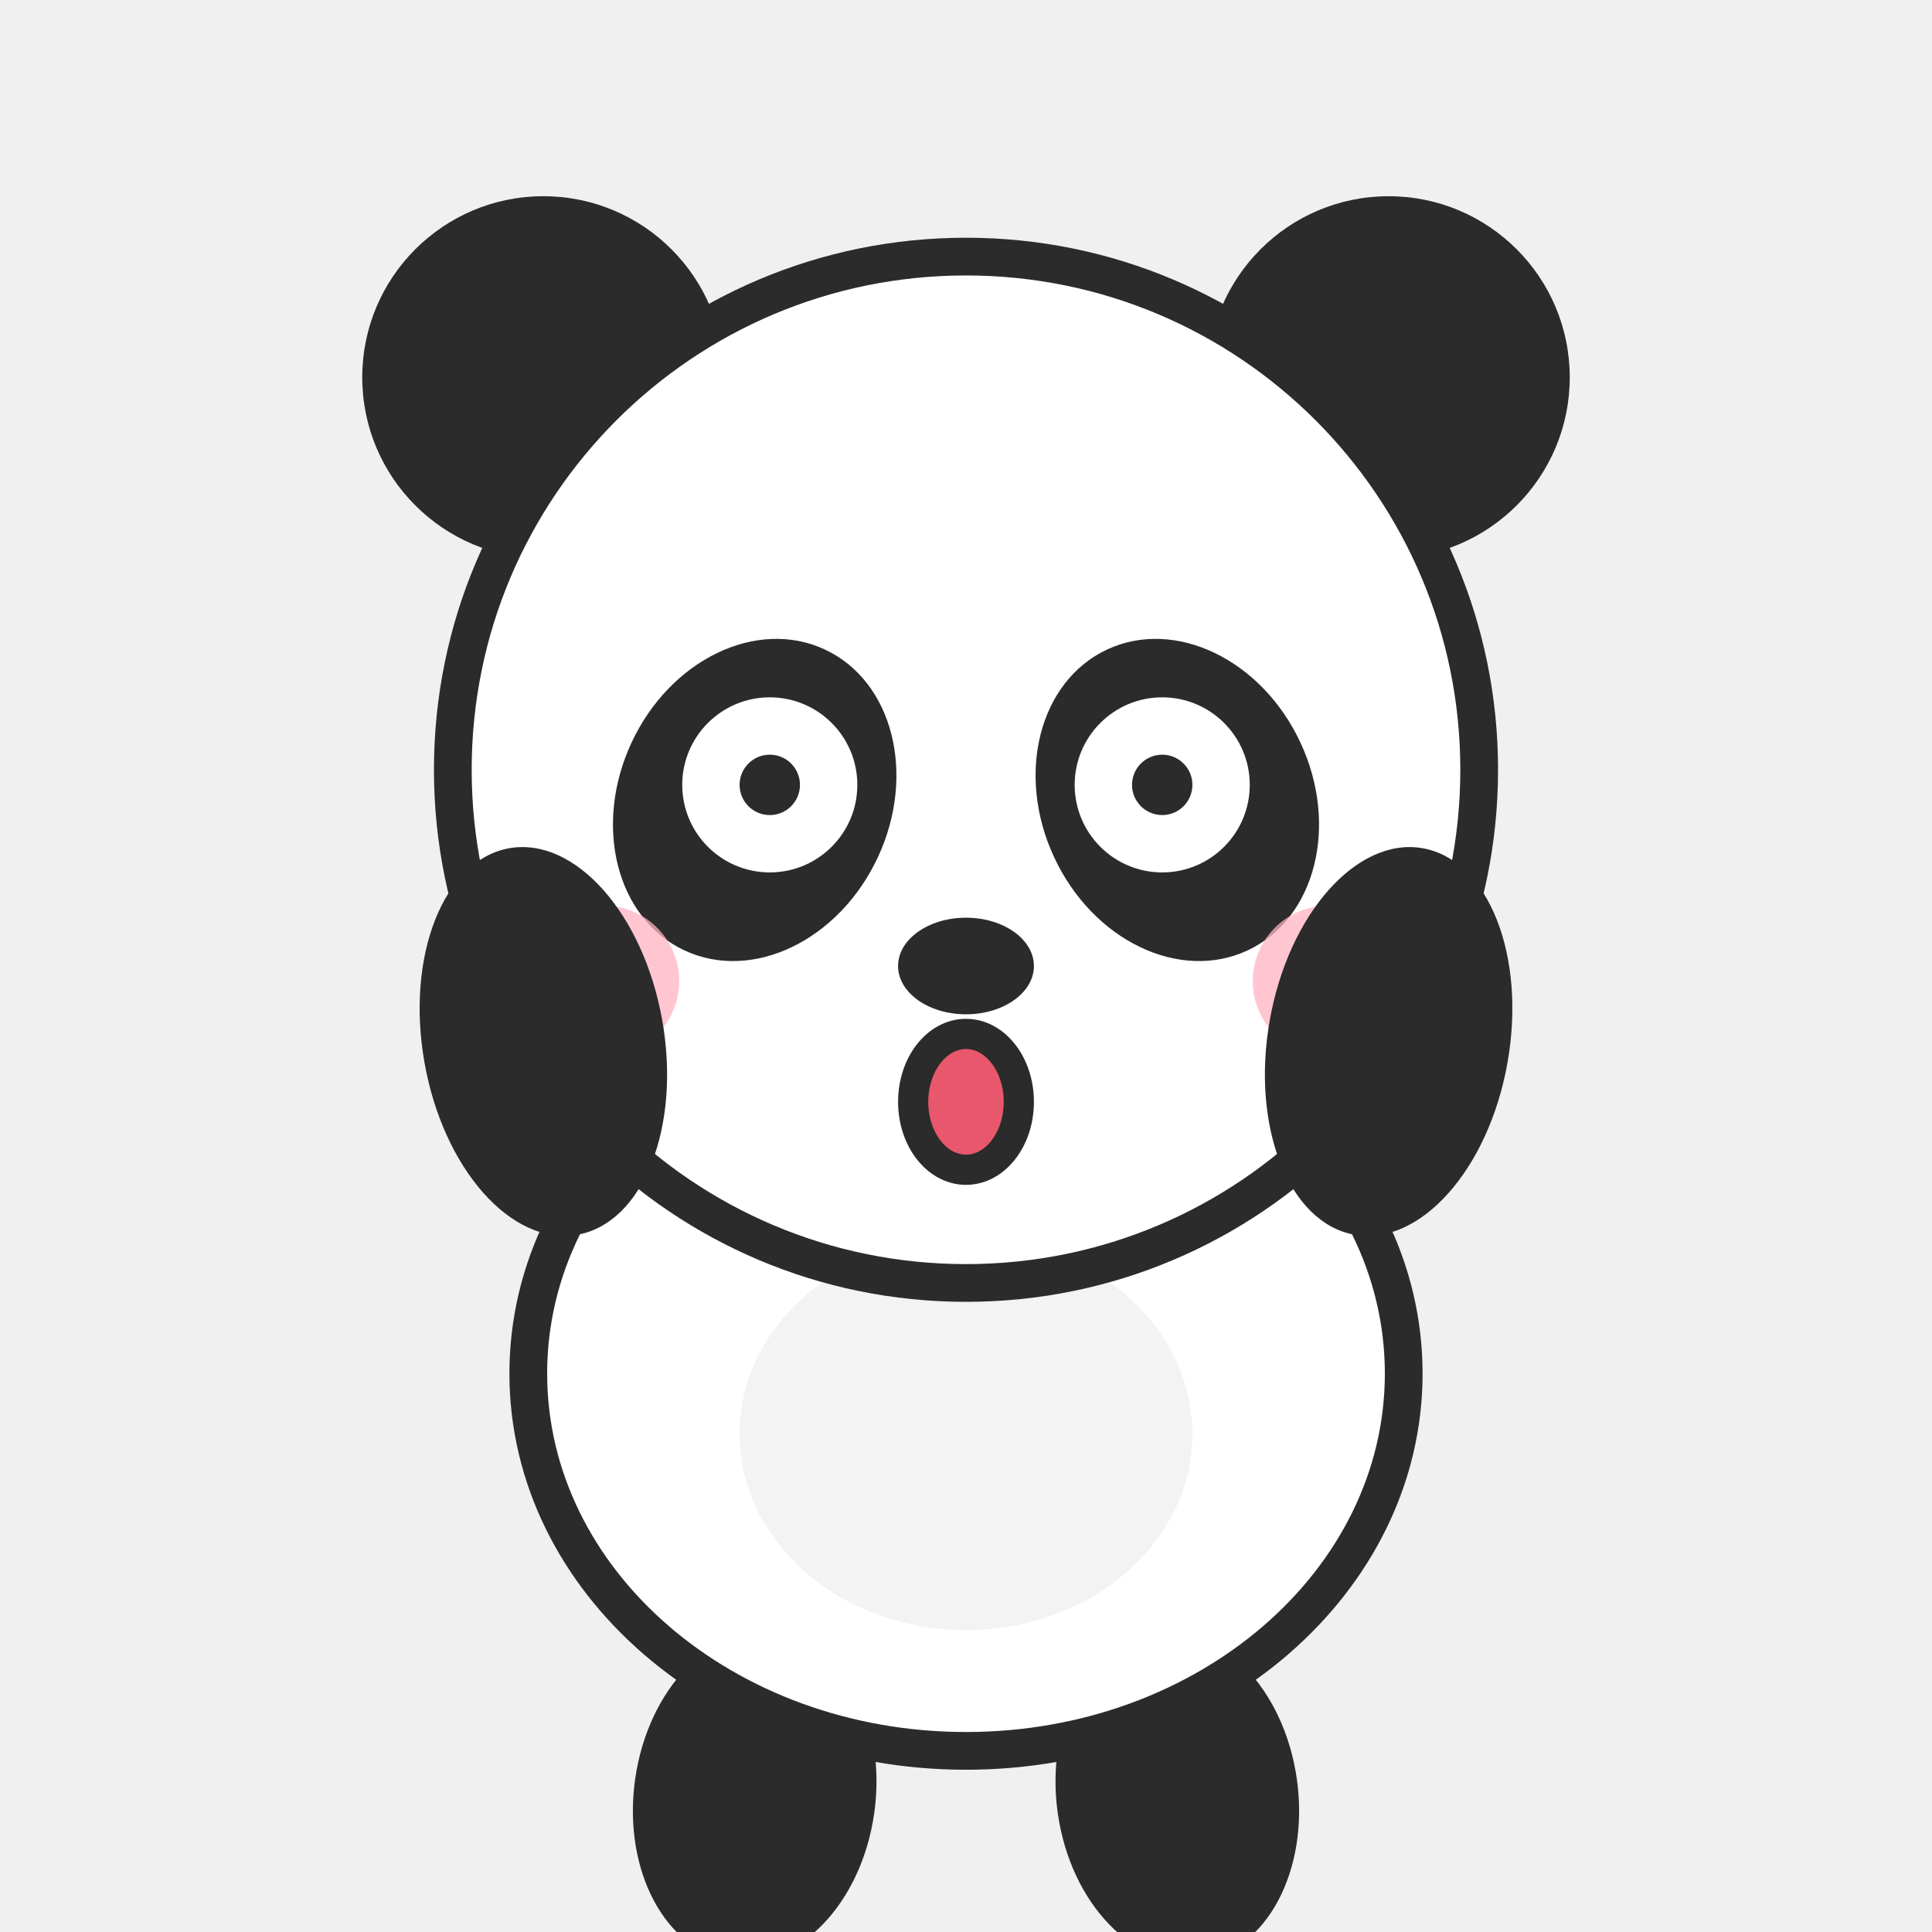
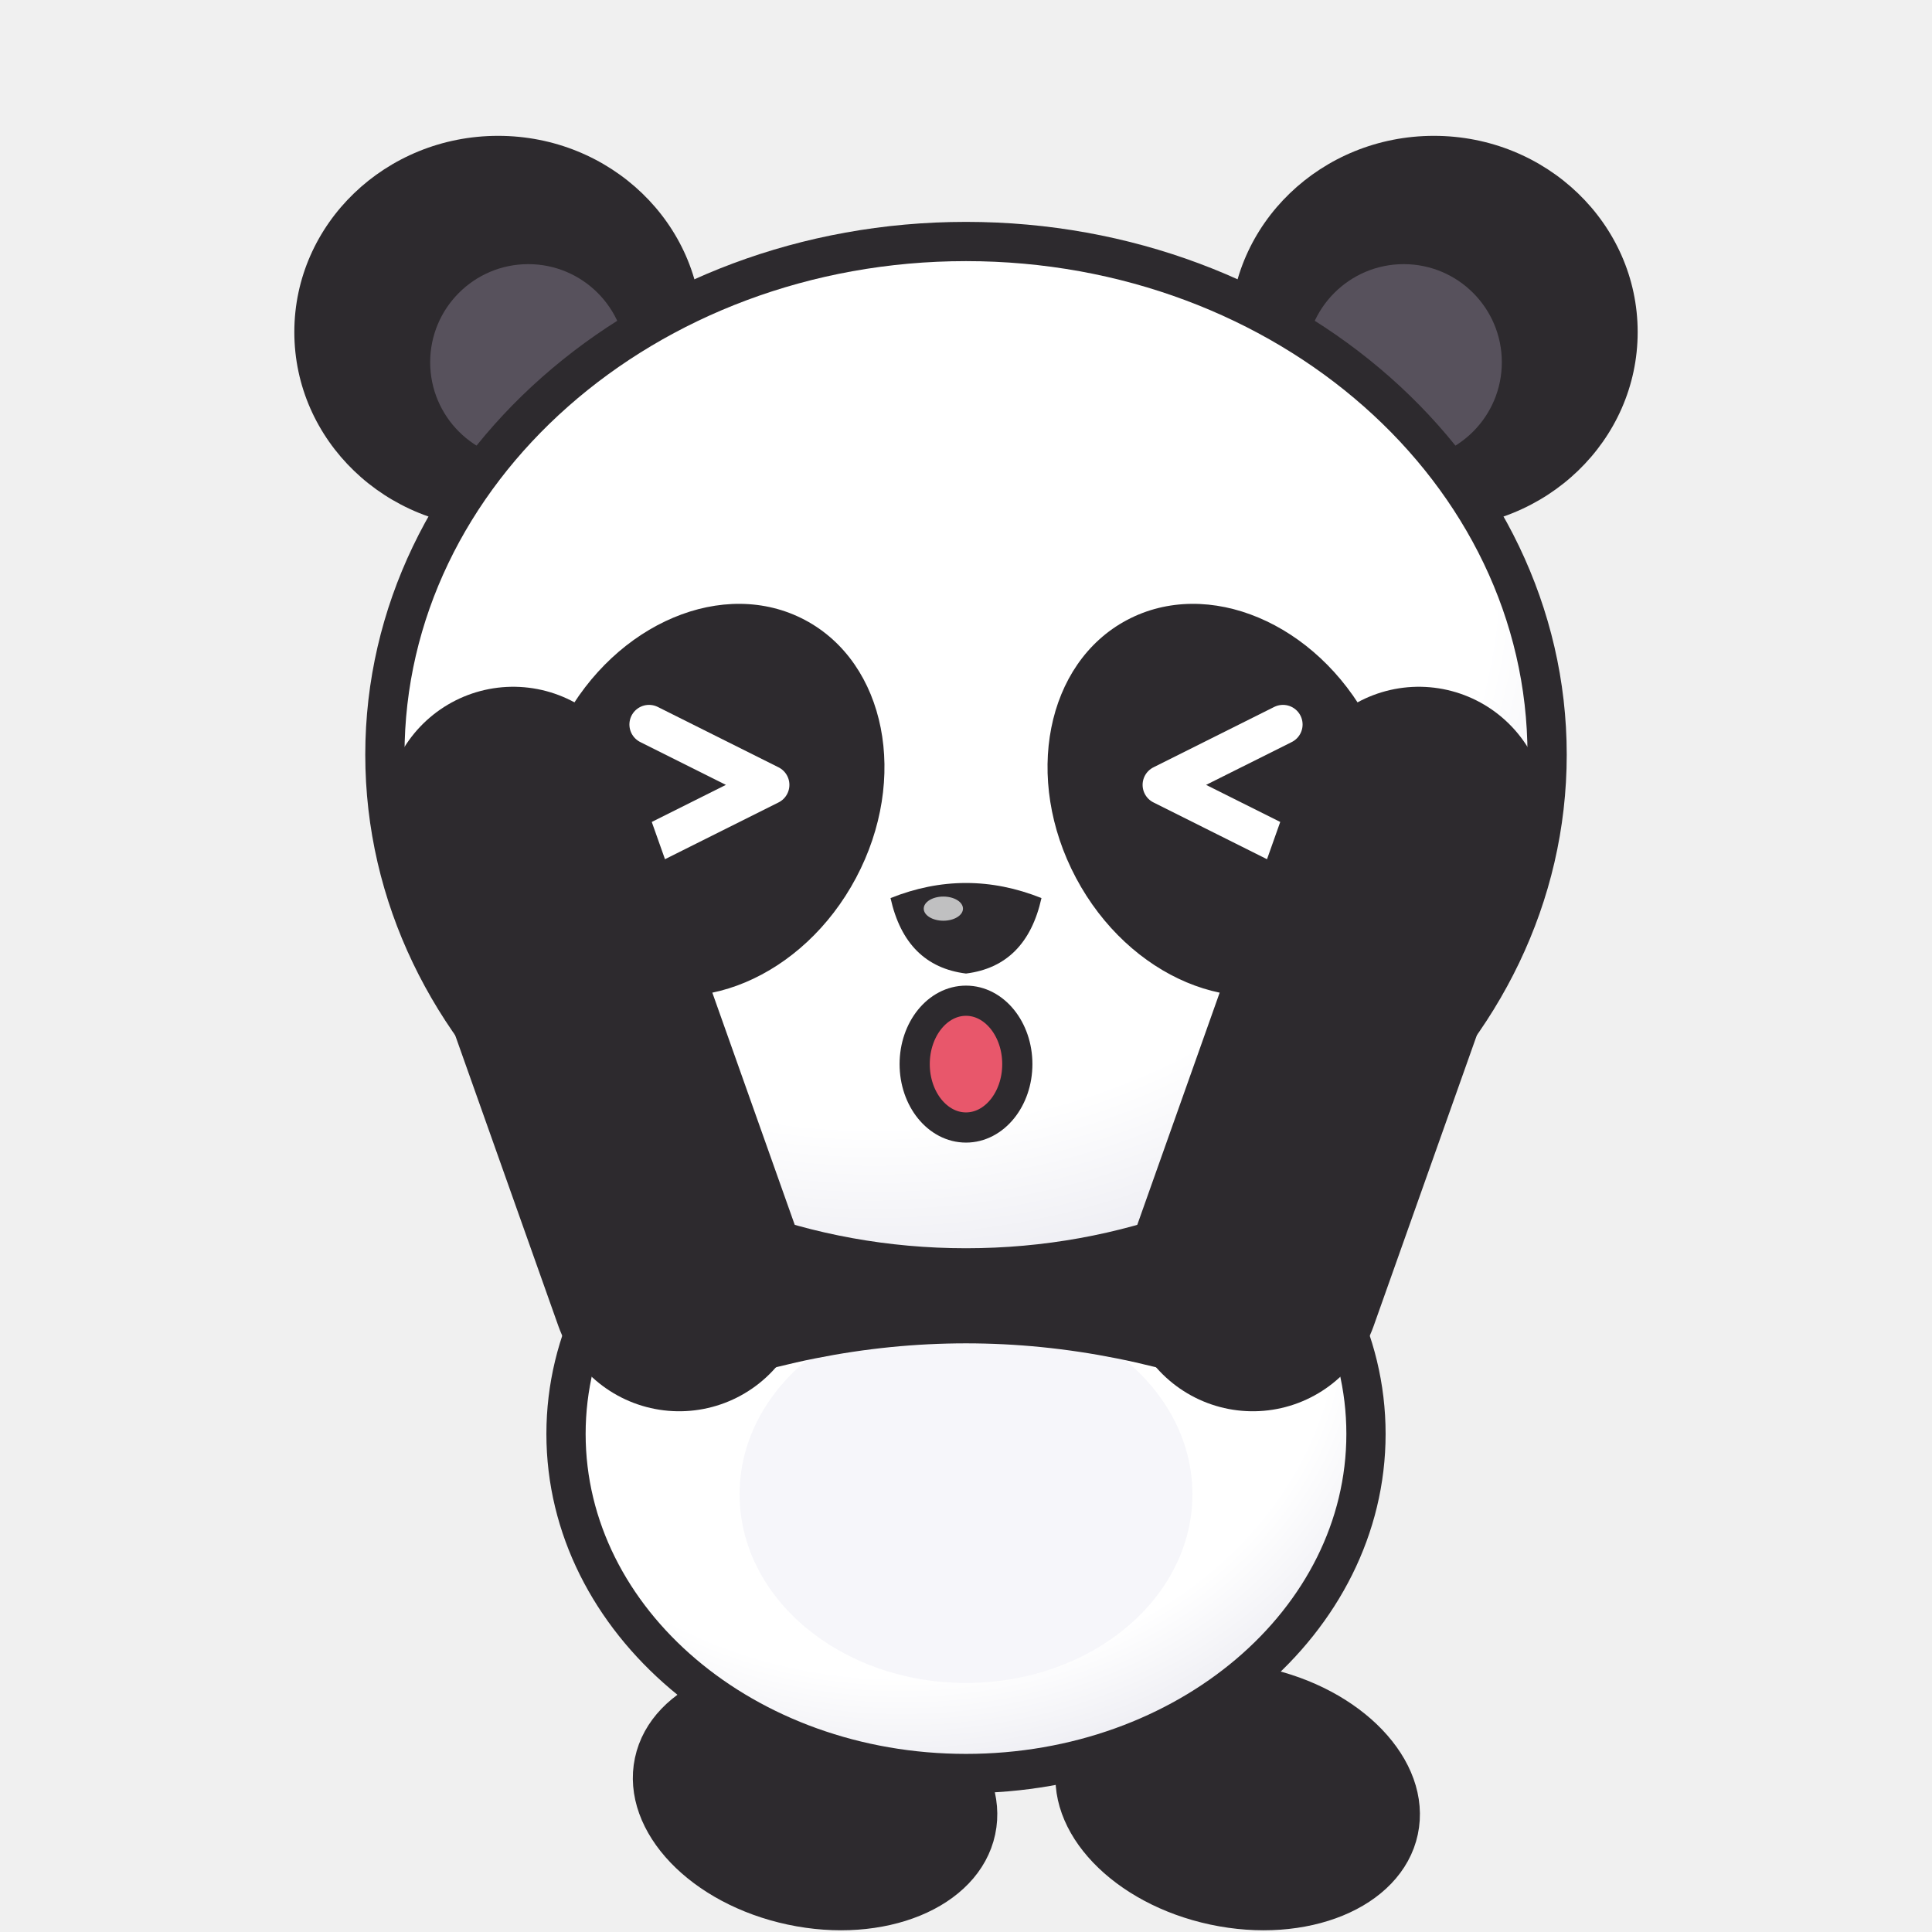
<svg xmlns="http://www.w3.org/2000/svg" viewBox="0 0 128 128" width="128" height="128">
-   <ellipse cx="50" cy="119" rx="8" ry="11" fill="#2b2b2b" transform="rotate(8 50 119)" />
-   <ellipse cx="78" cy="119" rx="8" ry="11" fill="#2b2b2b" transform="rotate(-8 78 119)" />
-   <ellipse cx="64" cy="91" rx="29" ry="25" fill="#ffffff" stroke="#2b2b2b" stroke-width="2.5" />
-   <ellipse cx="64" cy="95" rx="15" ry="13" fill="#f3f3f3" />
-   <circle cx="36" cy="25" r="12" fill="#2b2b2b" />
-   <circle cx="92" cy="25" r="12" fill="#2b2b2b" />
-   <circle cx="64" cy="51" r="34" fill="#ffffff" stroke="#2b2b2b" stroke-width="2.5" />
-   <ellipse cx="50" cy="53" rx="9" ry="11" fill="#2b2b2b" transform="rotate(25 50 53)" />
-   <ellipse cx="78" cy="53" rx="9" ry="11" fill="#2b2b2b" transform="rotate(-25 78 53)" />
-   <circle cx="51" cy="52" r="5.8" fill="#fff" />
-   <circle cx="51" cy="52" r="2" fill="#2b2b2b" />
-   <circle cx="77" cy="52" r="5.8" fill="#fff" />
-   <circle cx="77" cy="52" r="2" fill="#2b2b2b" />
-   <ellipse cx="64" cy="64" rx="4.5" ry="3.2" fill="#2b2b2b" />
-   <ellipse cx="64" cy="73" rx="3.5" ry="4.5" fill="#e8576b" stroke="#2b2b2b" stroke-width="2" />
-   <ellipse cx="40" cy="65" rx="5" ry="5" fill="#ffb3c1" opacity=".75" />
-   <ellipse cx="88" cy="65" rx="5" ry="5" fill="#ffb3c1" opacity=".75" />
-   <ellipse cx="36" cy="69" rx="8" ry="13" fill="#2b2b2b" transform="rotate(-10 36 69)" />
-   <ellipse cx="92" cy="69" rx="8" ry="13" fill="#2b2b2b" transform="rotate(10 92 69)" />
+   <defs>
+     <radialGradient id="furpandadrag1" cx="42%" cy="32%" r="75%">
+       <stop offset="0" stop-color="#ffffff" />
+       <stop offset="0.72" stop-color="#ffffff" />
+       <stop offset="1" stop-color="#e6e6ee" />
+     </radialGradient>
+   </defs>
+   <g transform="translate(0 0) scale(1) rotate(0 64 122)">
+     <ellipse cx="54" cy="119" rx="11" ry="7.5" fill="#2d2a2e" stroke="#2d2a2e" stroke-width="2.4" transform="rotate(12 54 119)" />
+     <ellipse cx="82" cy="119" rx="11" ry="7.5" fill="#2d2a2e" stroke="#2d2a2e" stroke-width="2.4" transform="rotate(12 82 119)" />
+     <ellipse cx="64" cy="95" rx="26.5" ry="22.5" fill="url(#furpandadrag1)" stroke="#2d2a2e" stroke-width="2.6" />
+     <ellipse cx="64" cy="99" rx="15" ry="12.5" fill="#f6f6fa" />
+     <path d="M38 83 q26 -12 52 0 q-2 8 -6 10 q-20 -8 -40 0 q-4 -2 -6 -10z" fill="#2d2a2e" />
+     <g transform="rotate(0 38 30)">
+       <ellipse cx="33" cy="22" rx="13.5" ry="13" fill="#2d2a2e" />
+       <ellipse cx="35" cy="24" rx="6.5" ry="6.5" fill="#57515c" />
+     </g>
+     <g transform="rotate(0 90 30)">
+       <ellipse cx="95" cy="22" rx="13.5" ry="13" fill="#2d2a2e" />
+       <ellipse cx="93" cy="24" rx="6.5" ry="6.5" fill="#57515c" />
+     </g>
+     <ellipse cx="64" cy="50" rx="38.5" ry="34" fill="url(#furpandadrag1)" stroke="#2d2a2e" stroke-width="2.6" />
+     <ellipse cx="47" cy="53" rx="11" ry="13.5" fill="#2d2a2e" transform="rotate(28 47 53)" />
+     <ellipse cx="81" cy="53" rx="11" ry="13.5" fill="#2d2a2e" transform="rotate(-28 81 53)" />
+     <path d="M43 48 l8 4 l-8 4" fill="none" stroke="#fff" stroke-width="2.6" stroke-linecap="round" stroke-linejoin="round" />
+     <path d="M85 48 l-8 4 l8 4" fill="none" stroke="#fff" stroke-width="2.6" stroke-linecap="round" stroke-linejoin="round" />
+     <ellipse cx="37" cy="65" rx="6.2" ry="3.8" fill="#ff9fb6" opacity="0.72" />
+     <ellipse cx="91" cy="65" rx="6.2" ry="3.8" fill="#ff9fb6" opacity="0.72" />
+     <path d="M59 59.5 q5 -2 10 0 q-1 4.5 -5 5 q-4 -0.5 -5 -5z" fill="#2d2a2e" />
+     <ellipse cx="62.5" cy="60.2" rx="1.3" ry="0.8" fill="#fff" opacity=".7" />
+     <ellipse cx="64" cy="70.5" rx="3.4" ry="4.2" fill="#e8576b" stroke="#2d2a2e" stroke-width="2" />
+     <line x1="45" y1="85" x2="34" y2="54" stroke-linecap="round" stroke="#2d2a2e" stroke-width="17" />
+     <line x1="45" y1="85" x2="34" y2="54" stroke-linecap="round" stroke="#2d2a2e" stroke-width="12" />
+     <line x1="83" y1="85" x2="94" y2="54" stroke-linecap="round" stroke="#2d2a2e" stroke-width="17" />
+     <line x1="83" y1="85" x2="94" y2="54" stroke-linecap="round" stroke="#2d2a2e" stroke-width="12" />
+   </g>
</svg>
